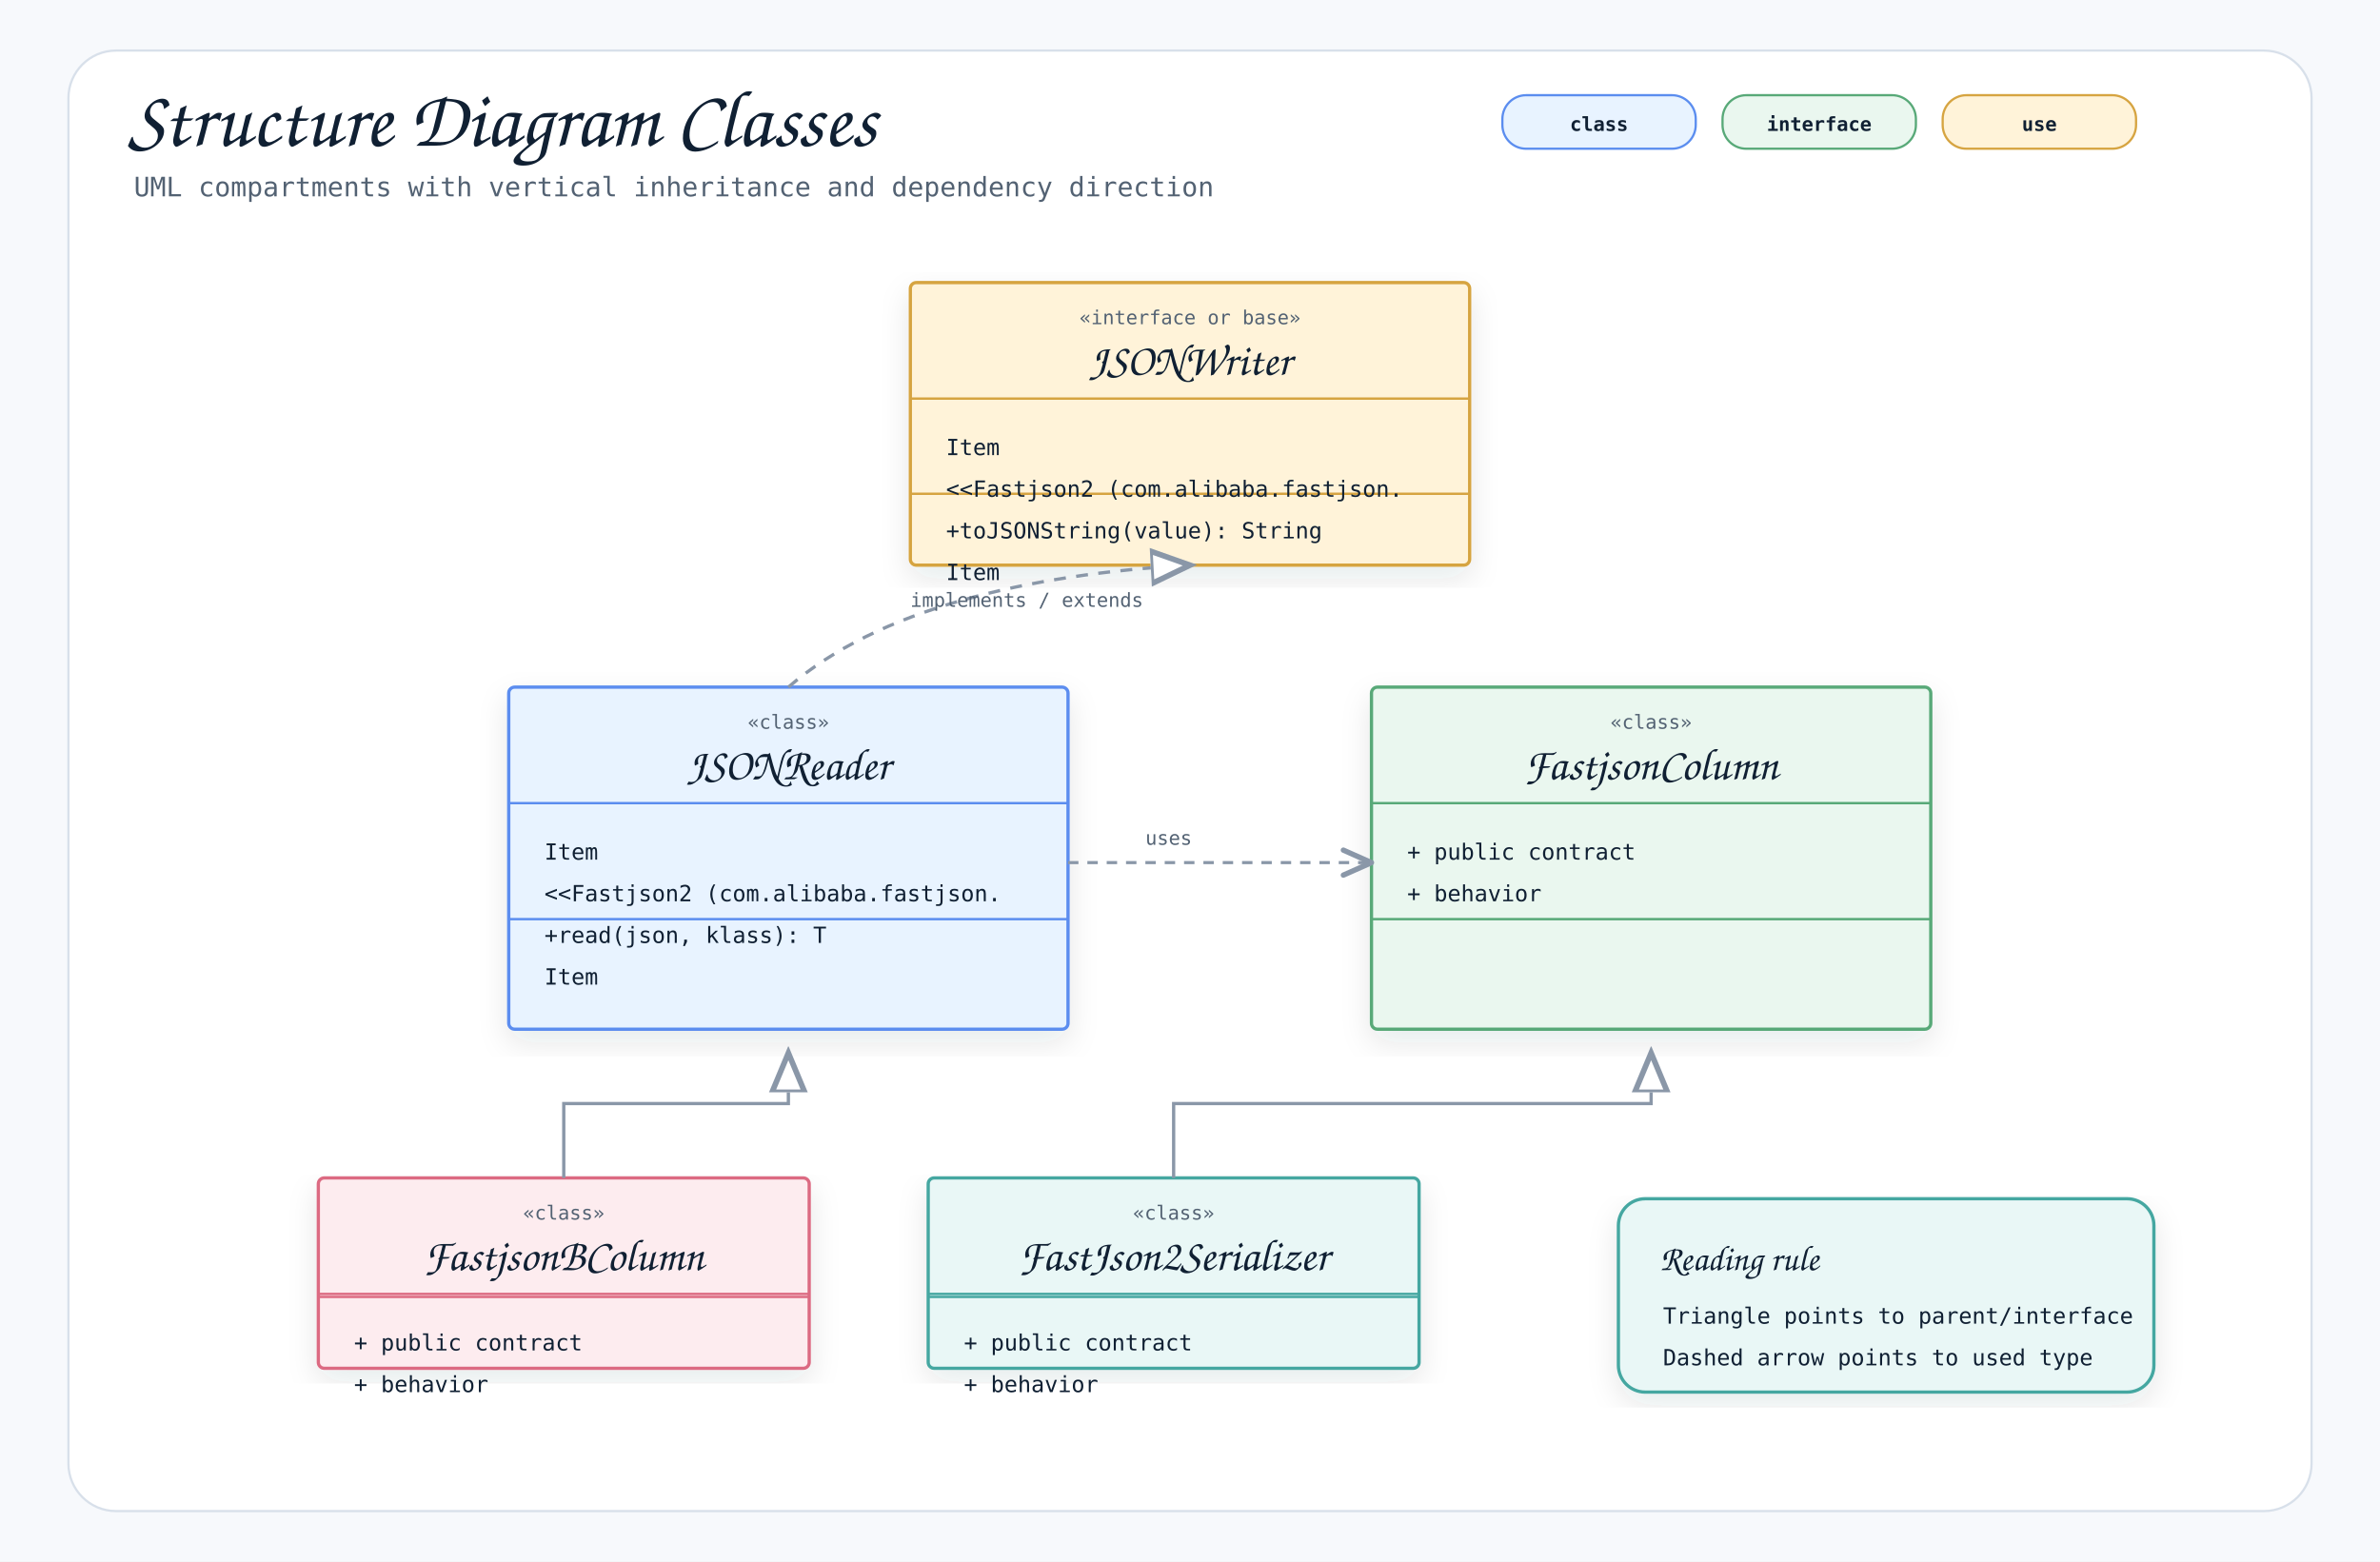
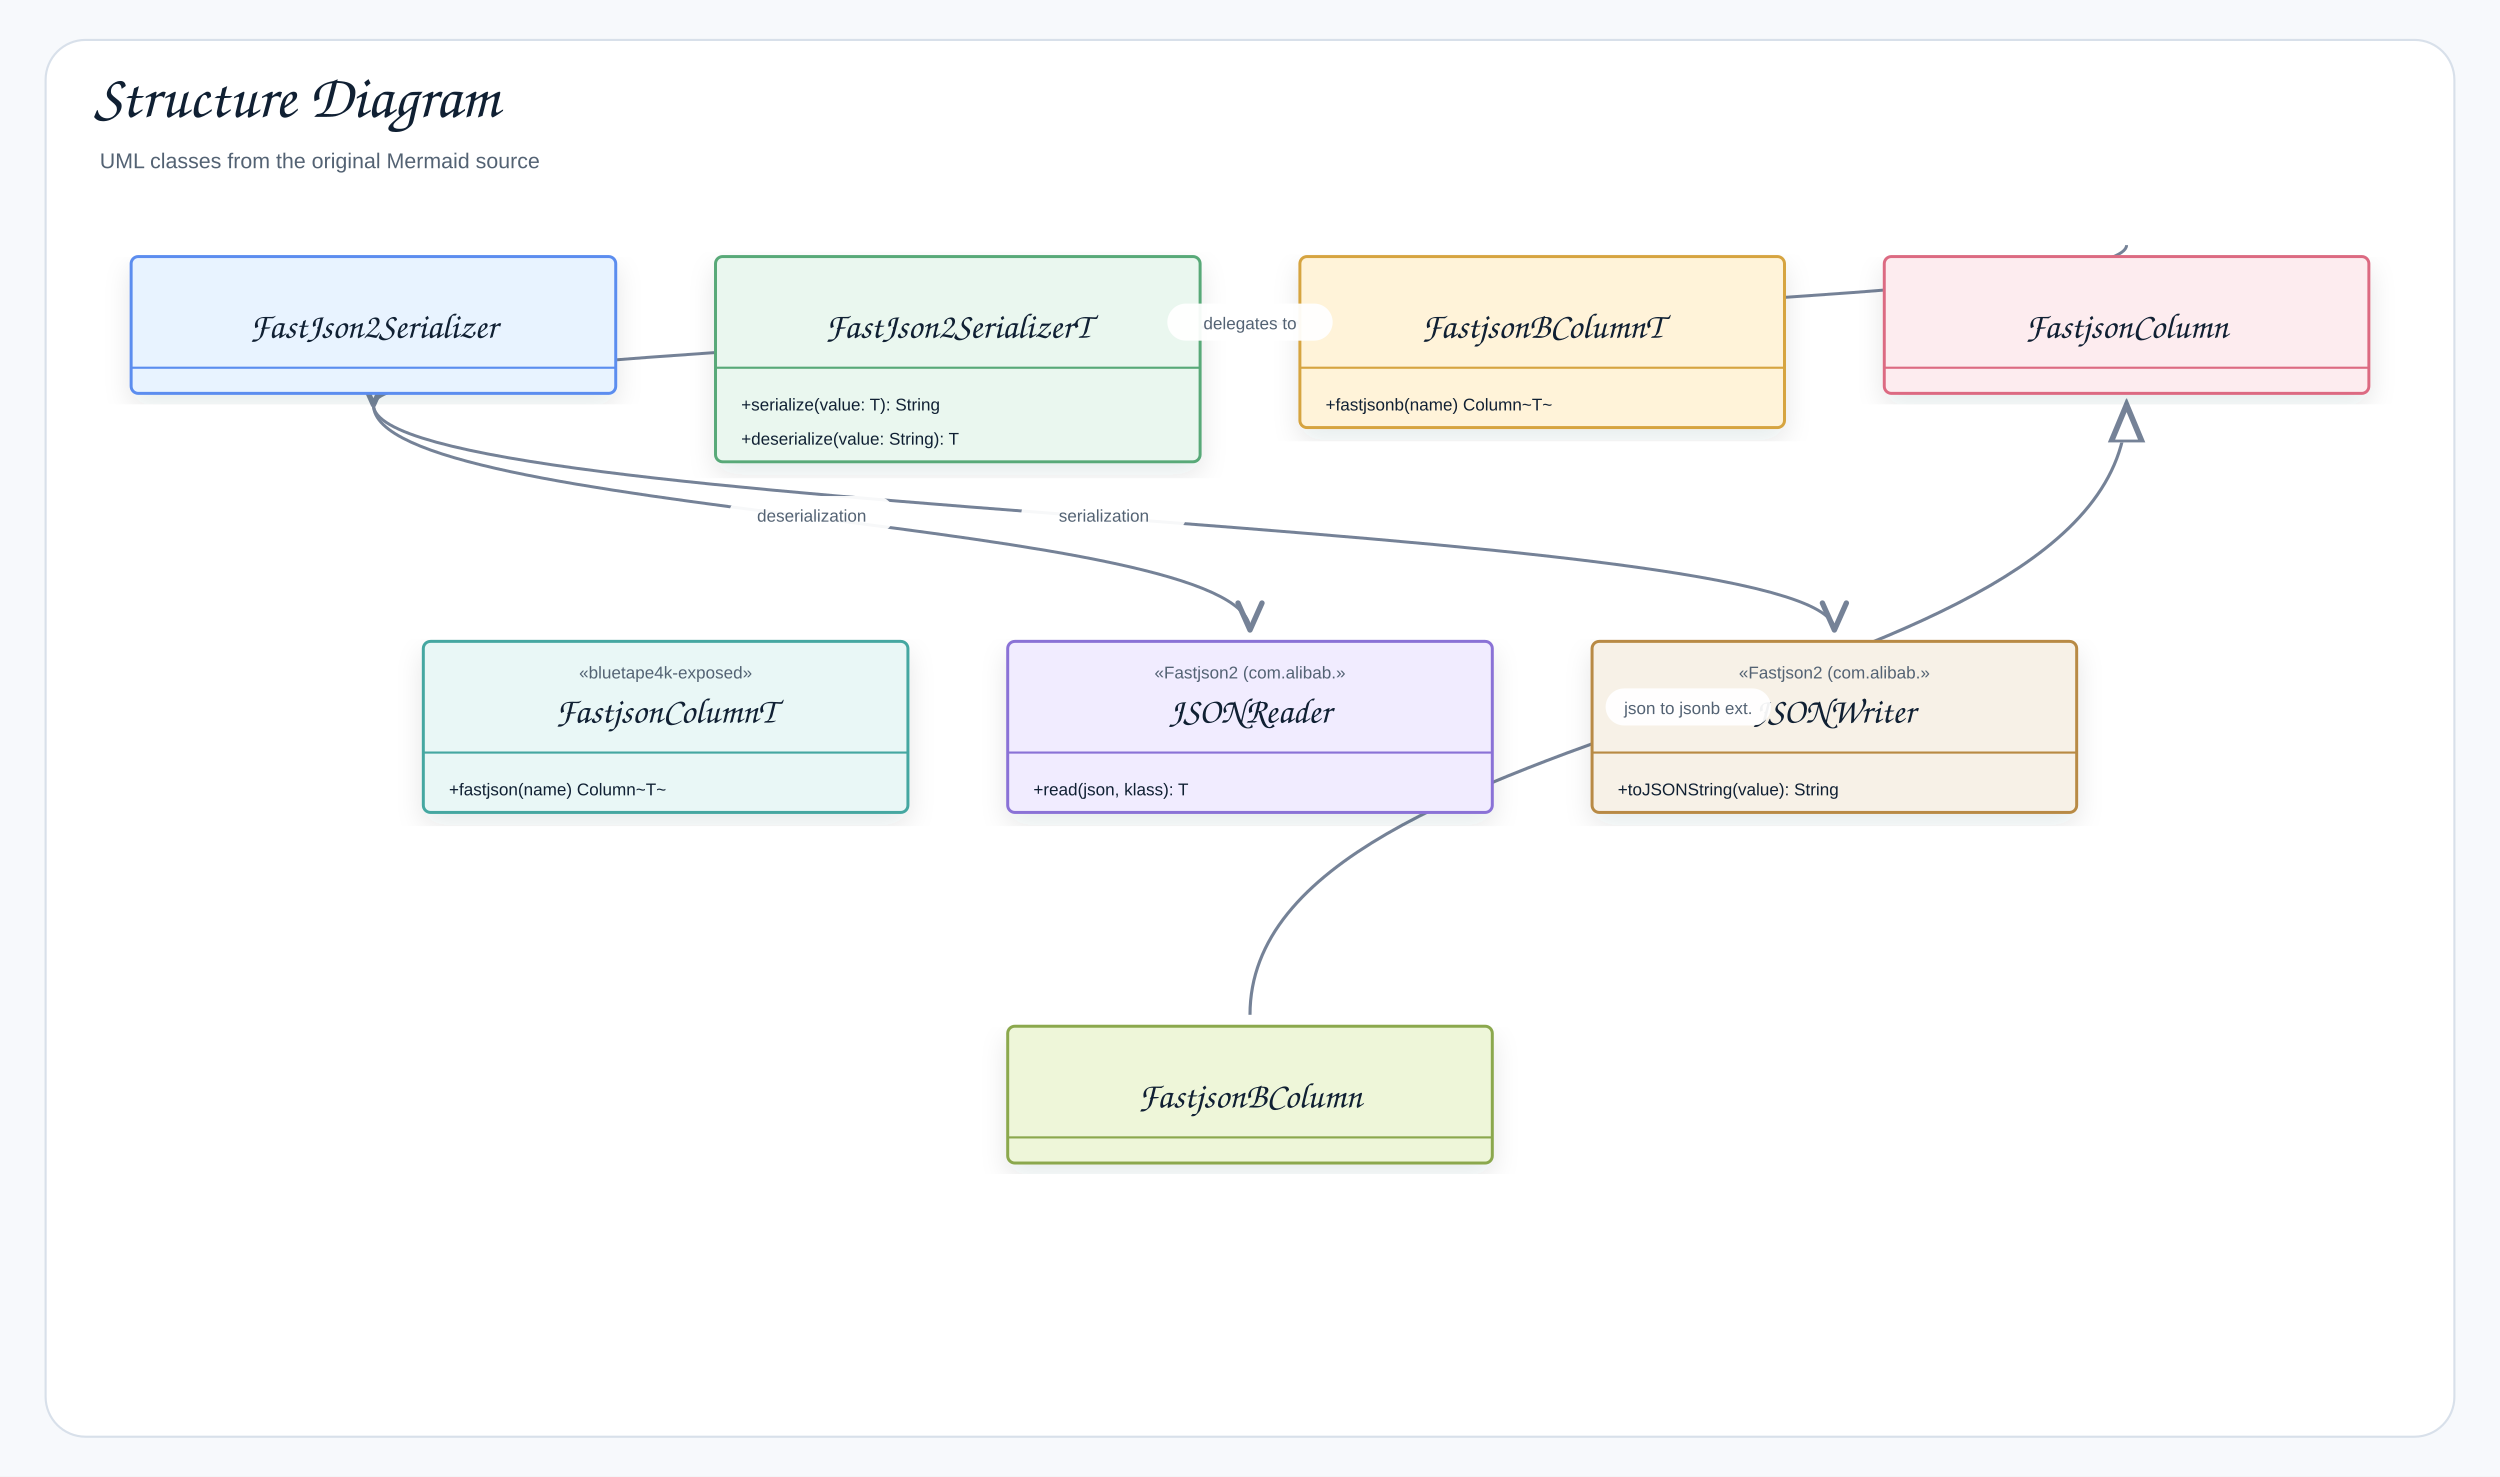
- <svg xmlns="http://www.w3.org/2000/svg" width="1600" height="1050" viewBox="0 0 1600 1050" role="img" aria-label="Structure Diagram Classes">
+ <svg xmlns="http://www.w3.org/2000/svg" width="1754" height="1036" viewBox="0 0 1754 1036" role="img" aria-label="Structure Diagram">
  <defs>
    <filter id="shadow" x="-8%" y="-8%" width="116%" height="116%">
-       <feDropShadow dx="0" dy="8" stdDeviation="10" flood-color="#1f2937" flood-opacity="0.10" />
+       <feDropShadow dx="0" dy="8" stdDeviation="9" flood-color="#1f2937" flood-opacity="0.10" />
    </filter>
    <marker id="openArrow" markerWidth="12" markerHeight="10" refX="10" refY="5" orient="auto" markerUnits="strokeWidth">
-       <path d="M 1 1 L 10 5 L 1 9" fill="none" stroke="#8a97a8" stroke-width="1.7" stroke-linecap="round" stroke-linejoin="round" />
+       <path d="M 1 1 L 10 5 L 1 9" fill="none" stroke="#758297" stroke-width="1.8" stroke-linecap="round" stroke-linejoin="round" />
    </marker>
    <marker id="inherit" markerWidth="14" markerHeight="12" refX="12" refY="6" orient="auto" markerUnits="strokeWidth">
-       <path d="M 0 1 L 12 6 L 0 11 Z" fill="#ffffff" stroke="#8a97a8" stroke-width="1.7" />
+       <path d="M 0 1 L 12 6 L 0 11 Z" fill="#ffffff" stroke="#758297" stroke-width="1.8" />
    </marker>
    <style>
-     .canvas { fill: #f7f9fc; }
-     .frame { fill: #ffffff; stroke: #d8e0ea; stroke-width: 1.5; }
-     .title { font-family: "Architects Daughter", "Comic Mono", cursive; font-size: 54px; font-weight: 400; fill: #102033; }
-     .subtitle { font-family: "Comic Mono", "SFMono-Regular", Menlo, Consolas, monospace; font-size: 18px; fill: #536273; }
-     .label { font-family: "Architects Daughter", "Comic Mono", cursive; font-size: 30px; font-weight: 400; fill: #102033; }
-     .smallLabel { font-family: "Architects Daughter", "Comic Mono", cursive; font-size: 24px; font-weight: 400; fill: #102033; }
-     .mono { font-family: "Comic Mono", "SFMono-Regular", Menlo, Consolas, monospace; font-size: 15px; fill: #102033; }
-     .small { font-family: "Comic Mono", "SFMono-Regular", Menlo, Consolas, monospace; font-size: 13px; fill: #536273; }
-     .strong { font-family: "Comic Mono", "SFMono-Regular", Menlo, Consolas, monospace; font-size: 15px; font-weight: 700; fill: #102033; }
-     .card { stroke-width: 2.2; filter: url(#shadow); }
-     .line { stroke: #8a97a8; stroke-width: 2.1; fill: none; marker-end: url(#openArrow); }
-     .softLine { stroke: #8a97a8; stroke-width: 2.1; fill: none; }
-     .dashed { stroke: #8a97a8; stroke-width: 2.1; stroke-dasharray: 7 6; fill: none; marker-end: url(#openArrow); }
-     .inheritLine { stroke: #8a97a8; stroke-width: 2.2; fill: none; marker-end: url(#inherit); }
-     .implLine { stroke: #8a97a8; stroke-width: 2.2; stroke-dasharray: 8 7; fill: none; marker-end: url(#inherit); }
-     .compartment { stroke-width: 1.6; fill: none; }
-     .chip { stroke-width: 1.5; rx: 16; }
-     .chipText { font-family: "Comic Mono", "SFMono-Regular", Menlo, Consolas, monospace; font-size: 13px; font-weight: 700; fill: #102033; }
+     .canvas{fill:#f7f9fc}.frame{fill:#fff;stroke:#d8e0ea;stroke-width:1.5}
+     .title{font-family:"Architects Daughter","Comic Sans MS","Comic Sans",cursive;font-size:43px;font-weight:400;fill:#102033}
+     .subtitle{font-family:"Comic Sans MS","Comic Sans","Comic Neue",Arial,sans-serif;font-size:15px;font-weight:400;fill:#536273}
+     .label{font-family:"Architects Daughter","Comic Sans MS","Comic Sans",cursive;font-size:25px;font-weight:400;fill:#102033}
+     .smallLabel{font-family:"Architects Daughter","Comic Sans MS","Comic Sans",cursive;font-size:21px;font-weight:400;fill:#102033}
+     .mono{font-family:"Comic Sans MS","Comic Sans","Comic Neue",Arial,sans-serif;font-size:12px;font-weight:400;fill:#102033}
+     .small{font-family:"Comic Sans MS","Comic Sans","Comic Neue",Arial,sans-serif;font-size:12px;font-weight:400;fill:#536273}
+     .strong{font-family:"Comic Sans MS","Comic Sans","Comic Neue",Arial,sans-serif;font-size:13px;font-weight:400;fill:#102033}
+     .card{stroke-width:2.1;filter:url(#shadow)}.compartment{stroke-width:1.5;fill:none}
+     .line{stroke:#758297;stroke-width:2.1;fill:none;marker-end:url(#openArrow)}
+     .plainLine{stroke:#758297;stroke-width:2.1;fill:none}
+     .dashed{stroke:#758297;stroke-width:2.1;stroke-dasharray:7 6;fill:none;marker-end:url(#openArrow)}
+     .inheritLine{stroke:#758297;stroke-width:2.2;fill:none;marker-end:url(#inherit)}
+     .implLine{stroke:#758297;stroke-width:2.2;stroke-dasharray:8 7;fill:none;marker-end:url(#inherit)}
  </style>
  </defs>
-   <rect class="canvas" width="1600" height="1050" />
-   <rect class="frame" x="46" y="34" width="1508" height="982" rx="32" />
-   <text class="title" x="86" y="98">Structure Diagram Classes</text>
-   <text class="subtitle" x="90" y="132">UML compartments with vertical inheritance and dependency direction</text>
-   <rect class="chip" x="1010" y="64" width="130" height="36" fill="#e8f3ff" stroke="#5b8def" />
-   <text class="chipText" x="1075" y="88" text-anchor="middle">class</text>
-   <rect class="chip" x="1158" y="64" width="130" height="36" fill="#eaf7ef" stroke="#58a978" />
-   <text class="chipText" x="1223" y="88" text-anchor="middle">interface</text>
-   <rect class="chip" x="1306" y="64" width="130" height="36" fill="#fff3d9" stroke="#d6a441" />
-   <text class="chipText" x="1371" y="88" text-anchor="middle">use</text>
-   <g transform="translate(612,190)">
-     <rect class="card" x="0" y="0" width="376" height="190" rx="4" fill="#fff3d9" stroke="#d6a441" />
-     <line class="compartment" x1="0" y1="78" x2="376" y2="78" stroke="#d6a441" />
-     <line class="compartment" x1="0" y1="142" x2="376" y2="142" stroke="#d6a441" />
-     <text class="small" x="188" y="28" text-anchor="middle">«interface or base»</text>
-     <text class="label" x="188" y="62" text-anchor="middle">JSONWriter</text>
-     <text class="mono" x="24" y="116">Item</text>
-     <text class="mono" x="24" y="144">&lt;&lt;Fastjson2 (com.alibaba.fastjson.</text>
-     <text class="mono" x="24" y="172">+toJSONString(value): String</text>
-     <text class="mono" x="24" y="200">Item</text>
+   <rect class="canvas" width="1754" height="1036" />
+   <rect class="frame" x="32" y="28" width="1690" height="980" rx="28" />
+   <text class="title" x="66" y="82">Structure Diagram</text>
+   <text class="subtitle" x="70" y="118">UML classes from the original Mermaid source</text>
+   <path class="line" d="M262 284 C262 363 877 363 877 442" />
+   <path class="line" d="M262 284 C262 363 1287 363 1287 442" />
+   <path class="line" d="M1492 172 C1492 228 262 228 262 284" />
+   <path class="inheritLine" d="M877 712 C877 498 1492 498 1492 284" />
+   <g transform="translate(92,180)">
+     <rect class="card" x="0" y="0" width="340" height="96" rx="5" fill="#E8F3FF" stroke="#5B8DEF" />
+     <line class="compartment" x1="0" y1="78" x2="340" y2="78" stroke="#5B8DEF" />
+     <text class="small" x="170" y="26" text-anchor="middle" />
+     <text class="label" x="170" y="57" text-anchor="middle">FastJson2Serializer</text>
  </g>
-   <g transform="translate(342,462)">
-     <rect class="card" x="0" y="0" width="376" height="230" rx="4" fill="#e8f3ff" stroke="#5b8def" />
-     <line class="compartment" x1="0" y1="78" x2="376" y2="78" stroke="#5b8def" />
-     <line class="compartment" x1="0" y1="156" x2="376" y2="156" stroke="#5b8def" />
-     <text class="small" x="188" y="28" text-anchor="middle">«class»</text>
-     <text class="label" x="188" y="62" text-anchor="middle">JSONReader</text>
-     <text class="mono" x="24" y="116">Item</text>
-     <text class="mono" x="24" y="144">&lt;&lt;Fastjson2 (com.alibaba.fastjson.</text>
-     <text class="mono" x="24" y="172">+read(json, klass): T</text>
-     <text class="mono" x="24" y="200">Item</text>
+   <g transform="translate(502,180)">
+     <rect class="card" x="0" y="0" width="340" height="144" rx="5" fill="#EAF7EF" stroke="#58A978" />
+     <line class="compartment" x1="0" y1="78" x2="340" y2="78" stroke="#58A978" />
+     <text class="small" x="170" y="26" text-anchor="middle" />
+     <text class="label" x="170" y="57" text-anchor="middle">FastJson2SerializerT</text>
+     <text class="mono" x="18" y="108">+serialize(value: T): String</text>
+     <text class="mono" x="18" y="132">+deserialize(value: String): T</text>
  </g>
-   <g transform="translate(922,462)">
-     <rect class="card" x="0" y="0" width="376" height="230" rx="4" fill="#eaf7ef" stroke="#58a978" />
-     <line class="compartment" x1="0" y1="78" x2="376" y2="78" stroke="#58a978" />
-     <line class="compartment" x1="0" y1="156" x2="376" y2="156" stroke="#58a978" />
-     <text class="small" x="188" y="28" text-anchor="middle">«class»</text>
-     <text class="label" x="188" y="62" text-anchor="middle">FastjsonColumn</text>
-     <text class="mono" x="24" y="116">+ public contract</text>
-     <text class="mono" x="24" y="144">+ behavior</text>
+   <g transform="translate(912,180)">
+     <rect class="card" x="0" y="0" width="340" height="120" rx="5" fill="#FFF3D9" stroke="#D6A441" />
+     <line class="compartment" x1="0" y1="78" x2="340" y2="78" stroke="#D6A441" />
+     <text class="small" x="170" y="26" text-anchor="middle" />
+     <text class="label" x="170" y="57" text-anchor="middle">FastjsonBColumnT</text>
+     <text class="mono" x="18" y="108">+fastjsonb(name) Column~T~</text>
  </g>
-   <g transform="translate(214,792)">
-     <rect class="card" x="0" y="0" width="330" height="128" rx="4" fill="#fdecef" stroke="#dc6b82" />
-     <line class="compartment" x1="0" y1="78" x2="330" y2="78" stroke="#dc6b82" />
-     <line class="compartment" x1="0" y1="80" x2="330" y2="80" stroke="#dc6b82" />
-     <text class="small" x="165" y="28" text-anchor="middle">«class»</text>
-     <text class="label" x="165" y="62" text-anchor="middle">FastjsonBColumn</text>
-     <text class="mono" x="24" y="116">+ public contract</text>
-     <text class="mono" x="24" y="144">+ behavior</text>
+   <g transform="translate(1322,180)">
+     <rect class="card" x="0" y="0" width="340" height="96" rx="5" fill="#FDECEF" stroke="#DC6B82" />
+     <line class="compartment" x1="0" y1="78" x2="340" y2="78" stroke="#DC6B82" />
+     <text class="small" x="170" y="26" text-anchor="middle" />
+     <text class="label" x="170" y="57" text-anchor="middle">FastjsonColumn</text>
  </g>
-   <g transform="translate(624,792)">
-     <rect class="card" x="0" y="0" width="330" height="128" rx="4" fill="#e9f7f6" stroke="#45a7a1" />
-     <line class="compartment" x1="0" y1="78" x2="330" y2="78" stroke="#45a7a1" />
-     <line class="compartment" x1="0" y1="80" x2="330" y2="80" stroke="#45a7a1" />
-     <text class="small" x="165" y="28" text-anchor="middle">«class»</text>
-     <text class="label" x="165" y="62" text-anchor="middle">FastJson2Serializer</text>
-     <text class="mono" x="24" y="116">+ public contract</text>
-     <text class="mono" x="24" y="144">+ behavior</text>
+   <g transform="translate(297,450)">
+     <rect class="card" x="0" y="0" width="340" height="120" rx="5" fill="#E9F7F6" stroke="#45A7A1" />
+     <line class="compartment" x1="0" y1="78" x2="340" y2="78" stroke="#45A7A1" />
+     <text class="small" x="170" y="26" text-anchor="middle">«bluetape4k-exposed»</text>
+     <text class="label" x="170" y="57" text-anchor="middle">FastjsonColumnT</text>
+     <text class="mono" x="18" y="108">+fastjson(name) Column~T~</text>
  </g>
-   <path class="implLine" d="M530 462 C590 410 690 386 800 380" />
-   <text class="small" x="612" y="408">implements / extends</text>
-   <path class="dashed" d="M718 580 C780 580 860 580 922 580" />
-   <rect x="756" y="548" width="118" height="30" rx="15" fill="#ffffff" opacity="0.94" />
-   <text class="small" x="770" y="568">uses</text>
-   <path class="inheritLine" d="M379 792 L379 742 L530 742 L530 708" />
-   <path class="inheritLine" d="M789 792 L789 742 L1110 742 L1110 708" />
-   <g transform="translate(1088,806)">
-     <rect class="card" x="0" y="0" width="360" height="130" rx="18" fill="#e9f7f6" stroke="#45a7a1" />
-     <text class="smallLabel" x="28" y="48">Reading rule</text>
-     <text class="mono" x="30" y="84">Triangle points to parent/interface</text>
-     <text class="mono" x="30" y="112">Dashed arrow points to used type</text>
+   <g transform="translate(707,450)">
+     <rect class="card" x="0" y="0" width="340" height="120" rx="5" fill="#F1ECFF" stroke="#8A72D6" />
+     <line class="compartment" x1="0" y1="78" x2="340" y2="78" stroke="#8A72D6" />
+     <text class="small" x="170" y="26" text-anchor="middle">«Fastjson2 (com.alibab.»</text>
+     <text class="label" x="170" y="57" text-anchor="middle">JSONReader</text>
+     <text class="mono" x="18" y="108">+read(json, klass): T</text>
  </g>
+   <g transform="translate(1117,450)">
+     <rect class="card" x="0" y="0" width="340" height="120" rx="5" fill="#F7F1E7" stroke="#B88A44" />
+     <line class="compartment" x1="0" y1="78" x2="340" y2="78" stroke="#B88A44" />
+     <text class="small" x="170" y="26" text-anchor="middle">«Fastjson2 (com.alibab.»</text>
+     <text class="label" x="170" y="57" text-anchor="middle">JSONWriter</text>
+     <text class="mono" x="18" y="108">+toJSONString(value): String</text>
+   </g>
+   <g transform="translate(707,720)">
+     <rect class="card" x="0" y="0" width="340" height="96" rx="5" fill="#EEF6D9" stroke="#8BA84D" />
+     <line class="compartment" x1="0" y1="78" x2="340" y2="78" stroke="#8BA84D" />
+     <text class="small" x="170" y="26" text-anchor="middle" />
+     <text class="label" x="170" y="57" text-anchor="middle">FastjsonBColumn</text>
+   </g>
+   <rect x="1126.5" y="483" width="116" height="26" rx="13" fill="#ffffff" opacity="0.94" />
+   <text class="small" x="1184.5" y="501" text-anchor="middle">json to jsonb ext.</text>
+   <rect x="819" y="213" width="116" height="26" rx="13" fill="#ffffff" opacity="0.94" />
+   <text class="small" x="877" y="231" text-anchor="middle">delegates to</text>
+   <rect x="716.5" y="348" width="116" height="26" rx="13" fill="#ffffff" opacity="0.94" />
+   <text class="small" x="774.5" y="366" text-anchor="middle">serialization</text>
+   <rect x="511.5" y="348" width="116" height="26" rx="13" fill="#ffffff" opacity="0.94" />
+   <text class="small" x="569.5" y="366" text-anchor="middle">deserialization</text>
</svg>
